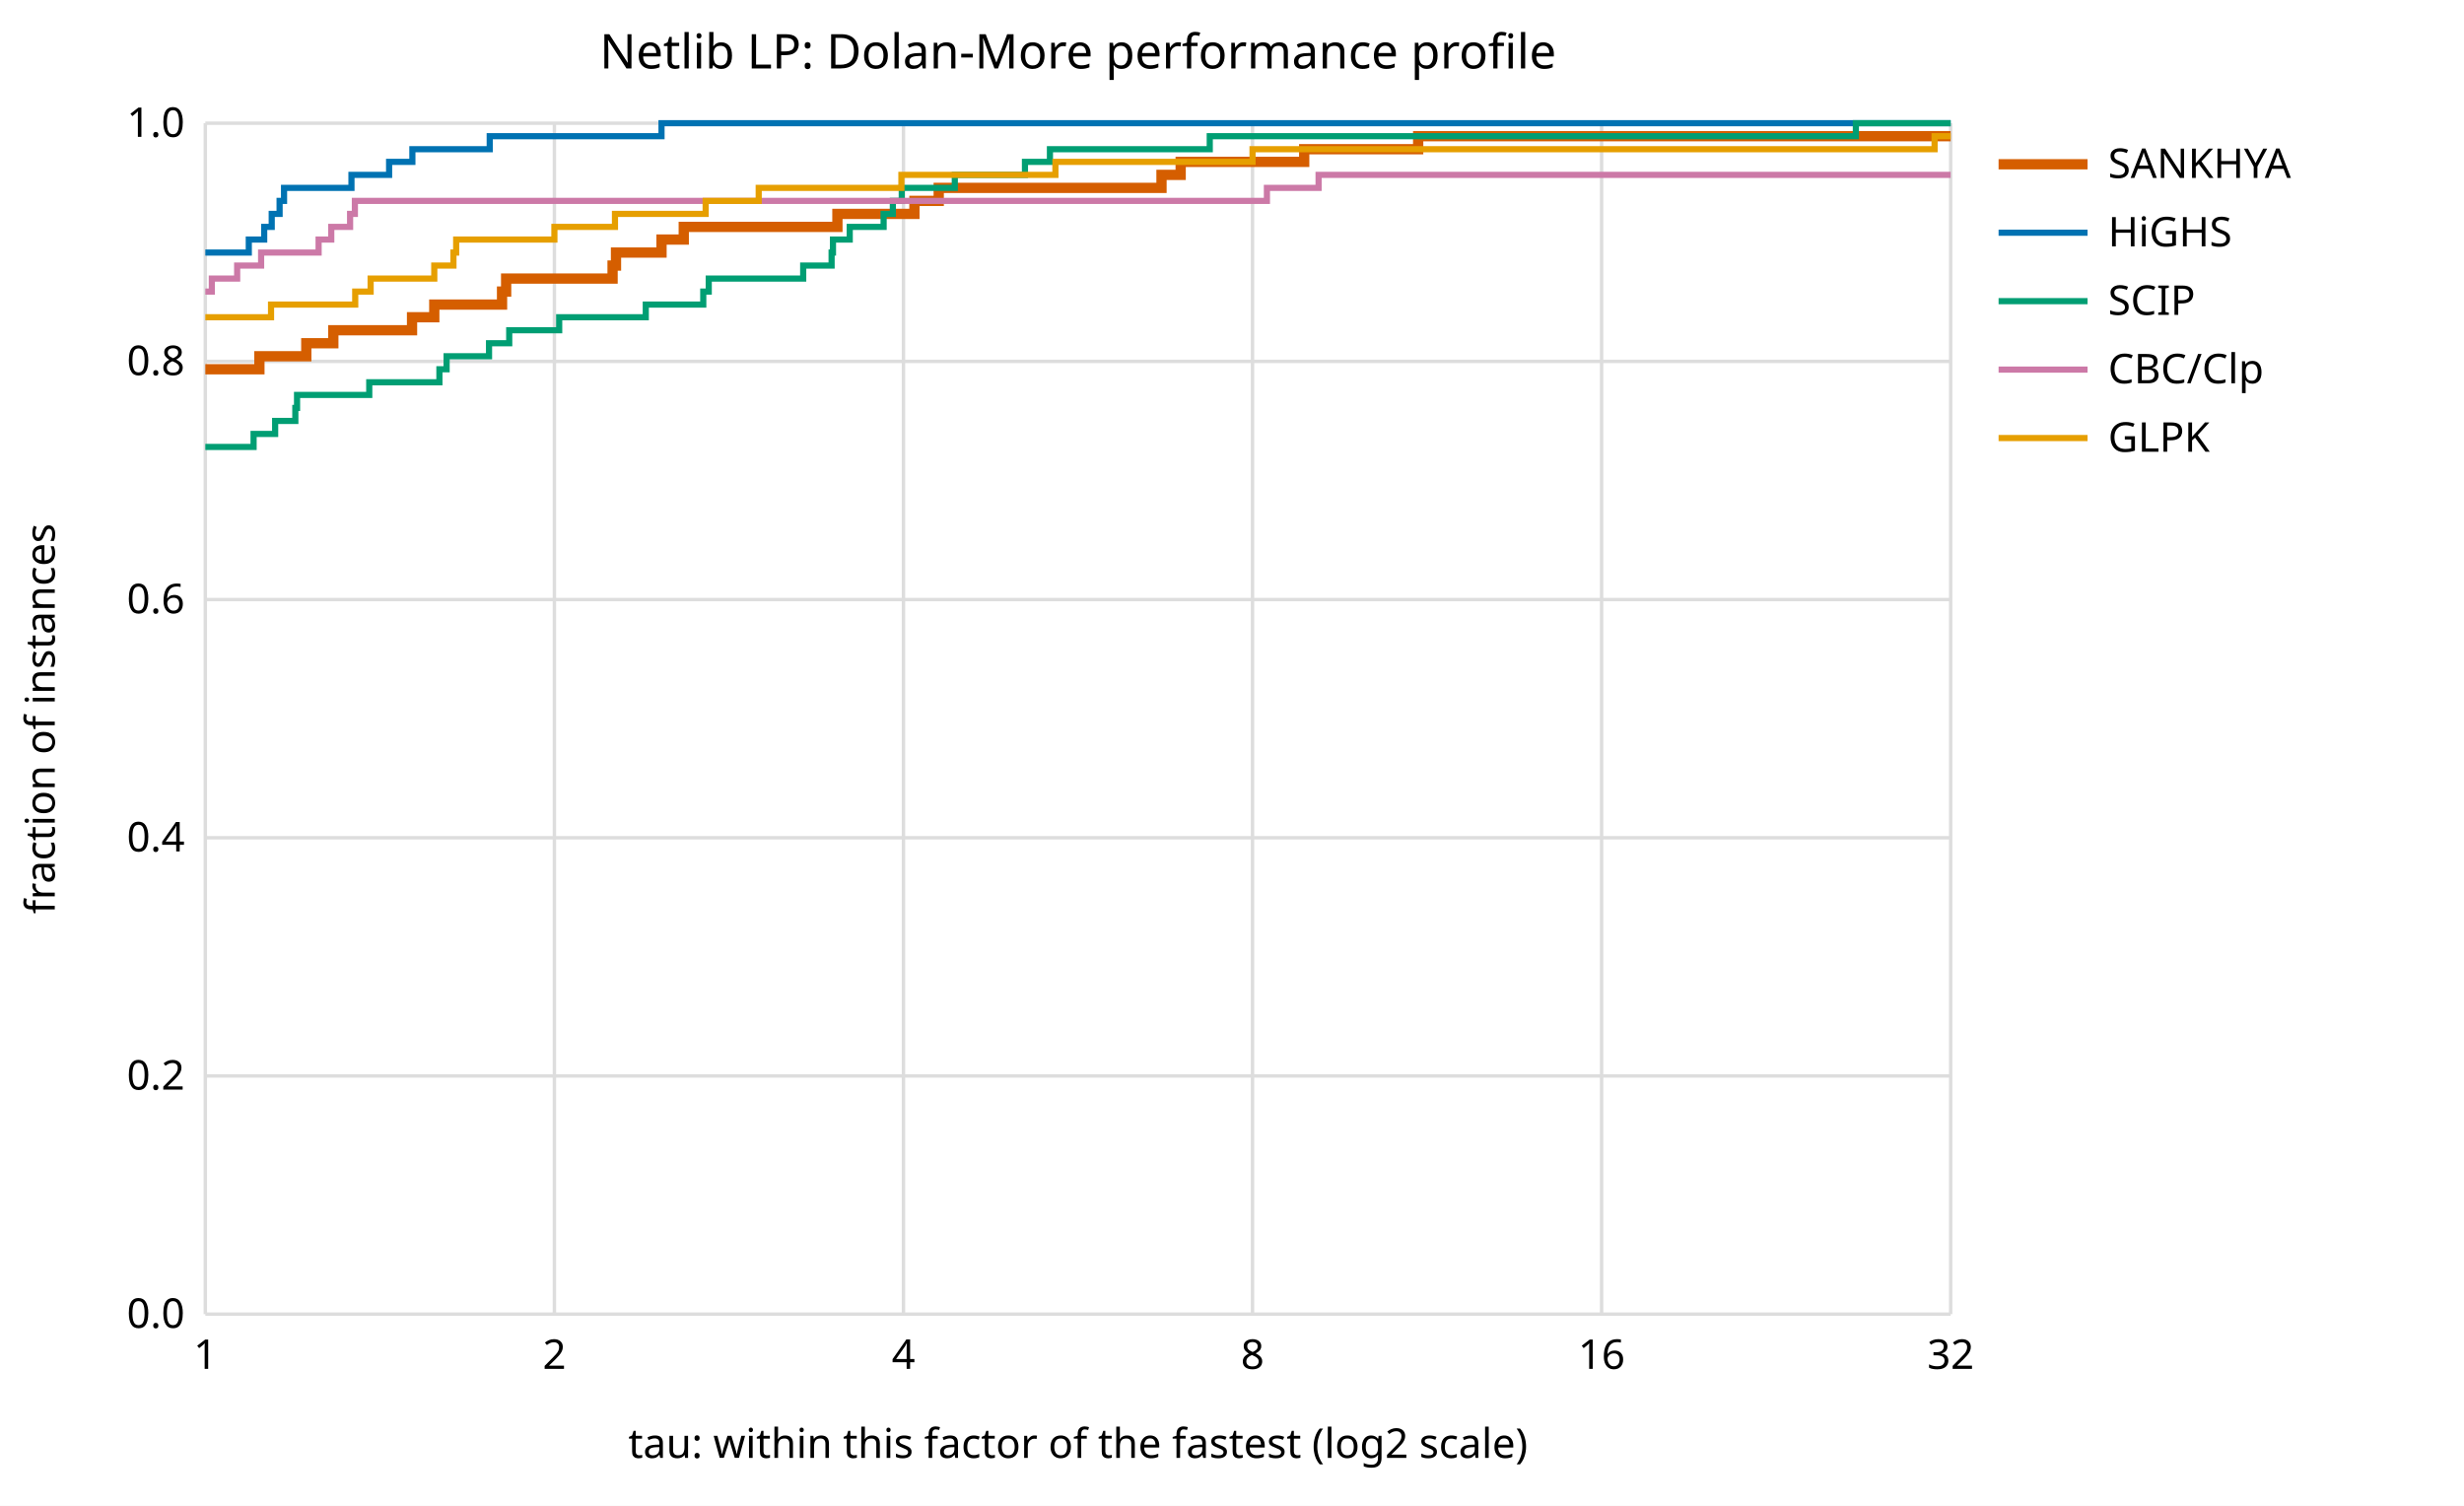
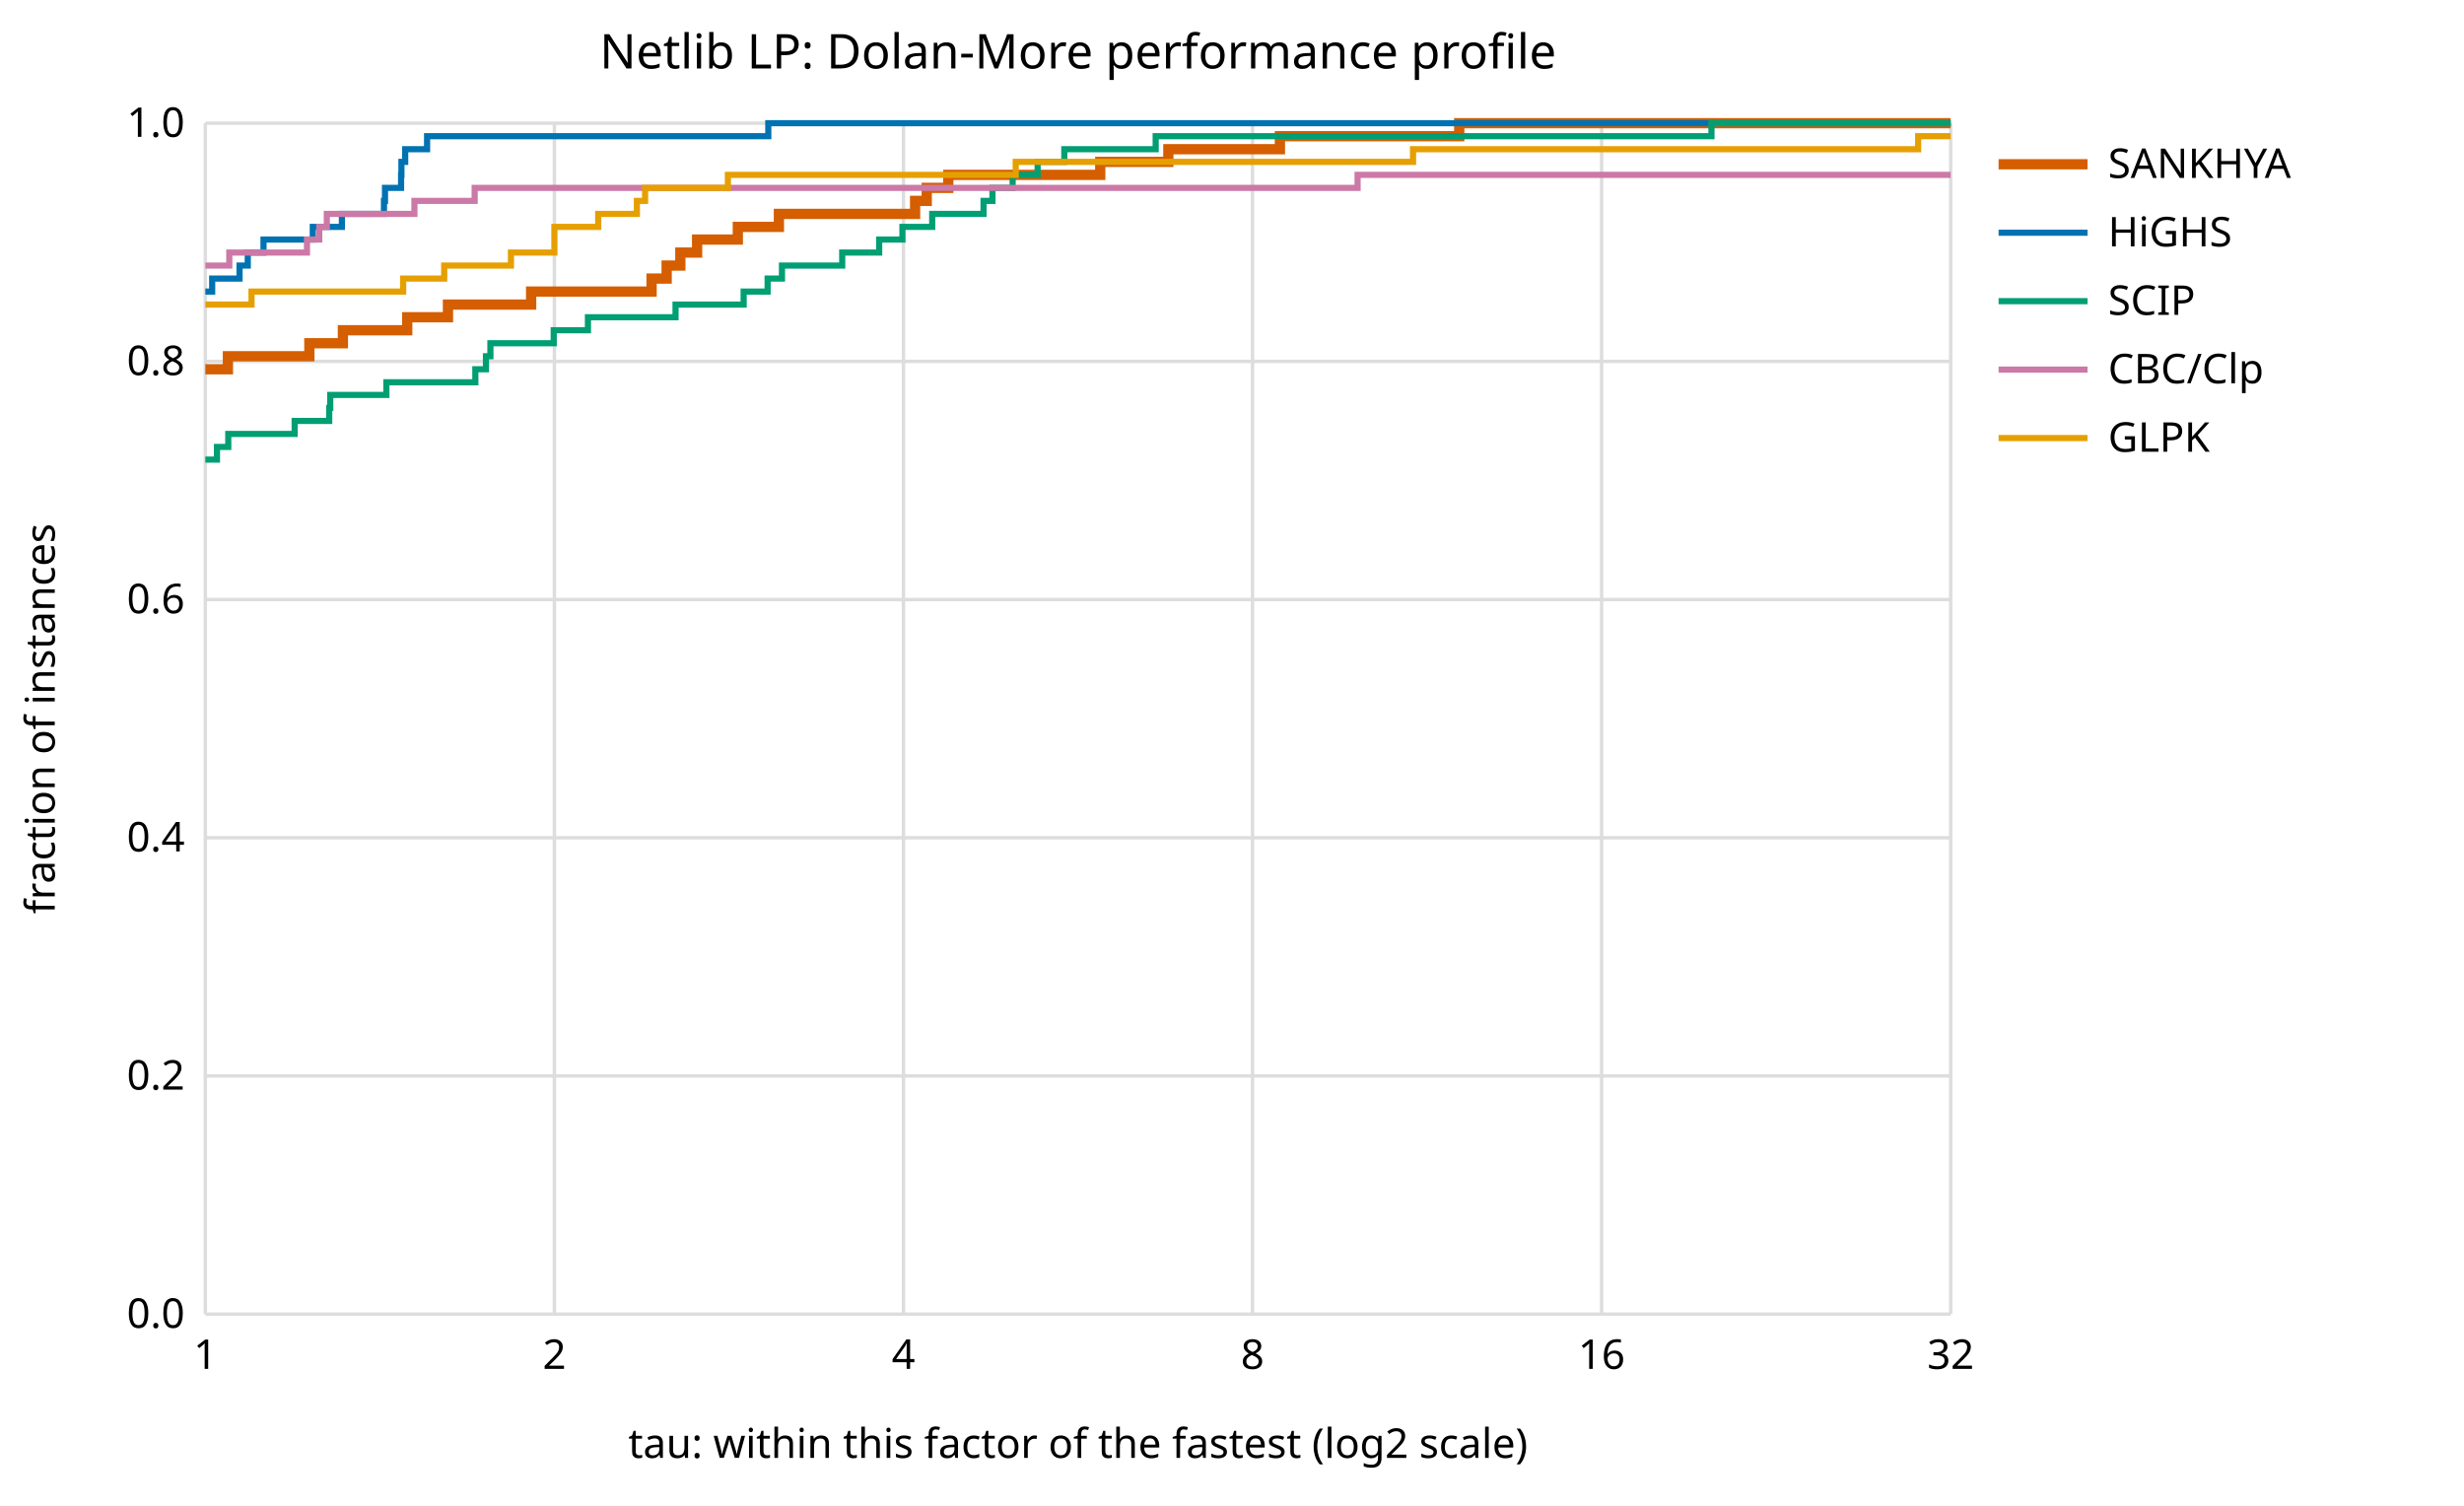
<svg xmlns="http://www.w3.org/2000/svg" width="720" height="440" viewBox="0 0 720 440" font-family="sans-serif" font-size="12">
  <rect width="720" height="440" fill="white" />
  <text x="315" y="20" text-anchor="middle" font-size="14">Netlib LP: Dolan-More performance profile</text>
  <line x1="60.0" y1="36" x2="60.0" y2="384" stroke="#ddd" />
  <text x="60.0" y="400" text-anchor="middle">1</text>
  <line x1="162.0" y1="36" x2="162.0" y2="384" stroke="#ddd" />
  <text x="162.0" y="400" text-anchor="middle">2</text>
  <line x1="264.0" y1="36" x2="264.0" y2="384" stroke="#ddd" />
  <text x="264.0" y="400" text-anchor="middle">4</text>
  <line x1="366.0" y1="36" x2="366.0" y2="384" stroke="#ddd" />
  <text x="366.0" y="400" text-anchor="middle">8</text>
  <line x1="468.0" y1="36" x2="468.0" y2="384" stroke="#ddd" />
  <text x="468.0" y="400" text-anchor="middle">16</text>
  <line x1="570.0" y1="36" x2="570.0" y2="384" stroke="#ddd" />
  <text x="570.0" y="400" text-anchor="middle">32</text>
  <line x1="60" y1="384.0" x2="570" y2="384.0" stroke="#ddd" />
  <text x="54" y="388.0" text-anchor="end">0.0</text>
  <line x1="60" y1="314.4" x2="570" y2="314.4" stroke="#ddd" />
  <text x="54" y="318.4" text-anchor="end">0.2</text>
  <line x1="60" y1="244.8" x2="570" y2="244.8" stroke="#ddd" />
  <text x="54" y="248.8" text-anchor="end">0.4</text>
  <line x1="60" y1="175.2" x2="570" y2="175.2" stroke="#ddd" />
  <text x="54" y="179.2" text-anchor="end">0.6</text>
  <line x1="60" y1="105.6" x2="570" y2="105.6" stroke="#ddd" />
  <text x="54" y="109.6" text-anchor="end">0.8</text>
  <line x1="60" y1="36.0" x2="570" y2="36.0" stroke="#ddd" />
  <text x="54" y="40.0" text-anchor="end">1.0</text>
  <text x="315" y="426" text-anchor="middle">tau: within this factor of the fastest (log2 scale)</text>
  <text x="16" y="210" text-anchor="middle" transform="rotate(-90 16 210)">fraction of instances</text>
-   <polyline points="60.0,107.9 60.0,107.9 60.0,107.9 60.0,107.9 60.0,107.9 60.0,107.9 60.0,107.9 60.0,107.9 60.0,107.9 60.0,107.9 60.0,107.9 60.0,107.9 60.0,107.9 60.0,107.9 60.0,107.9 60.0,107.9 60.0,107.9 60.0,107.9 60.0,107.9 60.0,107.9 60.0,107.9 60.0,107.9 60.0,107.9 60.0,107.9 60.0,107.9 60.0,107.9 60.0,107.9 60.0,107.9 60.0,107.9 60.0,107.9 60.0,107.9 60.0,107.9 60.0,107.9 60.0,107.9 60.0,107.9 60.0,107.9 60.0,107.9 60.0,107.9 60.0,107.9 60.0,107.9 60.0,107.9 60.0,107.9 60.0,107.9 60.0,107.9 60.0,107.9 60.0,107.9 60.0,107.9 60.0,107.9 60.0,107.9 60.0,107.9 60.0,107.9 60.0,107.9 60.0,107.9 60.0,107.9 60.0,107.9 60.0,107.9 60.0,107.9 60.0,107.9 60.0,107.9 60.0,107.9 60.0,107.9 60.0,107.9 60.0,107.9 60.0,107.9 60.0,107.9 60.0,107.9 60.0,107.9 60.0,107.9 60.0,107.9 60.0,107.9 60.0,107.9 60.0,107.9 60.0,107.9 60.0,107.9 60.0,107.9 60.0,107.9 60.0,107.9 60.0,107.9 60.0,107.9 60.0,107.9 60.0,107.9 60.0,107.9 60.0,107.9 60.0,107.9 60.0,107.9 60.0,107.9 60.0,107.9 60.0,107.9 60.0,107.9 60.0,107.9 60.0,107.9 60.0,107.9 60.0,107.9 60.0,107.9 60.0,107.9 60.0,107.9 60.0,107.9 60.0,107.9 60.0,107.9 60.0,107.9 60.0,107.9 60.0,107.9 60.0,107.9 60.0,107.9 60.0,107.9 60.0,107.9 60.0,107.9 60.0,107.9 60.0,107.9 60.0,107.9 60.0,107.9 60.0,107.9 60.0,107.9 60.0,107.9 60.0,107.9 60.0,107.9 60.0,107.9 60.0,107.9 60.0,107.9 60.0,107.9 60.0,107.9 60.0,107.9 60.0,107.9 60.0,107.9 60.0,107.9 60.0,107.9 60.0,107.9 60.0,107.9 60.0,107.9 60.0,107.9 60.0,107.9 60.0,107.9 60.0,107.9 60.0,107.9 60.0,107.9 60.0,107.9 60.0,107.9 60.0,107.9 60.0,107.9 60.0,107.9 60.0,107.9 60.0,107.9 60.0,107.9 60.0,107.9 60.0,107.9 60.0,107.9 60.0,107.9 75.8,107.9 75.8,104.1 89.5,104.1 89.5,100.3 97.4,100.3 97.4,96.5 120.4,96.5 120.4,92.7 126.9,92.7 126.9,89.0 146.7,89.0 146.7,85.2 147.9,85.2 147.9,81.4 179.0,81.4 179.0,77.6 180.0,77.6 180.0,73.8 193.3,73.8 193.3,70.0 199.8,70.0 199.8,66.3 244.7,66.3 244.7,62.5 267.2,62.5 267.2,58.7 274.3,58.7 274.3,54.9 339.4,54.9 339.4,51.1 345.0,51.1 345.0,47.3 381.1,47.3 381.1,43.6 414.4,43.6 414.4,39.8 570.0,39.8" fill="none" stroke="#D55E00" stroke-width="3" />
+   <polyline points="60.0,107.9 60.0,107.9 60.0,107.9 60.0,107.9 60.0,107.9 60.0,107.9 60.0,107.9 60.0,107.9 60.0,107.9 60.0,107.9 60.0,107.9 60.0,107.9 60.0,107.9 60.0,107.9 60.0,107.9 60.0,107.9 60.0,107.9 60.0,107.9 60.0,107.9 60.0,107.9 60.0,107.9 60.0,107.9 60.0,107.9 60.0,107.9 60.0,107.9 60.0,107.9 60.0,107.9 60.0,107.9 60.0,107.9 60.0,107.9 60.0,107.9 60.0,107.9 60.0,107.9 60.0,107.9 60.0,107.9 60.0,107.9 60.0,107.9 60.0,107.9 60.0,107.9 60.0,107.9 60.0,107.9 60.0,107.9 60.0,107.9 60.0,107.9 60.0,107.9 60.0,107.9 60.0,107.9 60.0,107.9 60.0,107.9 60.0,107.9 60.0,107.9 60.0,107.9 60.0,107.9 60.0,107.9 60.0,107.9 60.0,107.9 60.0,107.9 60.0,107.9 60.0,107.9 60.0,107.9 60.0,107.9 60.0,107.9 60.0,107.9 60.0,107.9 60.0,107.9 60.0,107.9 60.0,107.9 60.0,107.9 60.0,107.9 60.0,107.9 60.0,107.9 60.0,107.9 60.0,107.9 60.0,107.9 60.0,107.9 60.0,107.9 60.0,107.9 60.0,107.9 60.0,107.9 60.0,107.9 60.0,107.9 60.0,107.9 60.0,107.9 60.0,107.9 60.0,107.9 60.0,107.9 60.0,107.9 60.0,107.9 60.0,107.9 60.0,107.9 60.0,107.9 60.0,107.9 60.0,107.9 60.0,107.9 60.0,107.9 60.0,107.9 60.0,107.9 60.0,107.9 60.0,107.9 60.0,107.9 60.0,107.9 60.0,107.9 60.0,107.9 60.0,107.9 60.0,107.9 60.0,107.9 60.0,107.9 60.0,107.9 60.0,107.9 60.0,107.9 60.0,107.9 60.0,107.9 60.0,107.9 60.0,107.9 60.0,107.9 60.0,107.9 60.0,107.9 60.0,107.9 60.0,107.9 60.0,107.9 60.0,107.9 60.0,107.9 60.0,107.9 60.0,107.9 60.0,107.9 60.0,107.9 60.0,107.9 60.0,107.9 60.0,107.9 60.0,107.9 60.0,107.9 60.0,107.9 60.0,107.9 60.0,107.9 60.0,107.9 60.0,107.9 60.0,107.9 60.0,107.9 60.0,107.9 60.0,107.9 60.0,107.9 60.0,107.9 60.0,107.9 60.0,107.9 60.0,107.9 60.0,107.9 60.0,107.9 66.6,107.9 66.6,104.1 90.4,104.1 90.4,100.3 100.2,100.3 100.2,96.5 119.0,96.5 119.0,92.7 130.9,92.7 130.9,89.0 155.2,89.0 155.2,85.2 190.4,85.2 190.4,81.4 194.8,81.4 194.8,77.6 198.8,77.6 198.8,73.8 203.7,73.8 203.7,70.0 215.6,70.0 215.6,66.3 227.6,66.3 227.6,62.5 267.4,62.5 267.4,58.7 270.8,58.7 270.8,54.9 277.1,54.9 277.1,51.1 321.5,51.1 321.5,47.3 341.4,47.3 341.4,43.6 374.0,43.6 374.0,39.8 426.4,39.8 426.4,36.0 570.0,36.0" fill="none" stroke="#D55E00" stroke-width="3" />
  <line x1="584" y1="48" x2="610" y2="48" stroke="#D55E00" stroke-width="3" />
  <text x="616" y="52">SANKHYA</text>
-   <polyline points="60.0,73.8 60.0,73.8 60.0,73.8 60.0,73.8 60.0,73.8 60.0,73.8 60.0,73.8 60.0,73.8 60.0,73.8 60.0,73.8 60.0,73.8 60.0,73.8 60.0,73.8 60.0,73.8 60.0,73.8 60.0,73.8 60.0,73.8 60.0,73.8 60.0,73.8 60.0,73.8 60.0,73.8 60.0,73.8 60.0,73.8 60.0,73.8 60.0,73.8 60.0,73.8 60.0,73.8 60.0,73.8 60.0,73.8 60.0,73.8 60.0,73.8 60.0,73.8 60.0,73.8 60.0,73.8 60.0,73.8 60.0,73.8 60.0,73.8 60.0,73.8 60.0,73.8 60.0,73.8 60.0,73.8 60.0,73.8 60.0,73.8 60.0,73.8 60.0,73.8 60.0,73.8 60.0,73.8 60.0,73.8 60.0,73.8 60.0,73.8 60.0,73.8 60.0,73.8 60.0,73.8 60.0,73.8 60.0,73.8 60.0,73.8 60.0,73.8 60.0,73.8 60.0,73.8 60.0,73.8 60.0,73.8 60.0,73.8 60.0,73.8 60.0,73.8 60.0,73.8 60.0,73.8 60.0,73.8 60.0,73.8 60.0,73.8 60.0,73.8 60.0,73.8 60.0,73.8 60.0,73.8 60.0,73.8 60.0,73.8 60.0,73.8 60.0,73.8 60.0,73.8 60.0,73.8 60.0,73.8 60.0,73.8 60.0,73.8 60.0,73.8 60.0,73.8 60.0,73.8 60.0,73.8 60.0,73.8 60.0,73.8 60.0,73.8 60.0,73.8 60.0,73.8 60.0,73.8 60.0,73.8 60.0,73.8 60.0,73.8 60.0,73.8 60.0,73.8 60.0,73.8 60.0,73.8 60.0,73.8 60.0,73.8 60.0,73.8 60.0,73.8 60.0,73.8 60.0,73.8 60.0,73.8 60.0,73.8 60.0,73.8 60.0,73.8 60.0,73.8 60.0,73.8 60.0,73.8 60.0,73.8 60.0,73.8 60.0,73.8 60.0,73.8 60.0,73.8 60.0,73.8 60.0,73.8 60.0,73.8 60.0,73.8 60.0,73.8 60.0,73.8 60.0,73.8 60.0,73.8 60.0,73.8 60.0,73.8 60.0,73.8 60.0,73.8 60.0,73.8 60.0,73.8 60.0,73.8 60.0,73.8 60.0,73.8 60.0,73.8 60.0,73.8 60.0,73.8 60.0,73.8 60.0,73.8 60.0,73.8 60.0,73.8 60.0,73.8 60.0,73.8 60.0,73.8 60.0,73.8 60.0,73.8 60.0,73.8 60.0,73.8 60.0,73.8 60.0,73.8 60.0,73.8 60.0,73.8 60.0,73.8 60.0,73.8 60.0,73.8 60.0,73.8 60.0,73.8 60.0,73.8 60.0,73.8 60.0,73.8 60.0,73.8 60.0,73.8 60.0,73.8 60.0,73.8 60.0,73.8 72.7,73.8 72.7,70.0 77.2,70.0 77.2,66.3 79.4,66.3 79.4,62.5 81.7,62.5 81.7,58.7 83.0,58.7 83.0,54.9 102.7,54.9 102.7,51.1 113.7,51.1 113.7,47.3 120.5,47.3 120.5,43.6 143.1,43.6 143.1,39.8 193.3,39.8 193.3,36.0 570.0,36.0" fill="none" stroke="#0072B2" stroke-width="1.8" />
+   <polyline points="60.0,85.2 60.0,85.2 60.0,85.2 60.0,85.2 60.0,85.2 60.0,85.2 60.0,85.2 60.0,85.2 60.0,85.2 60.0,85.2 60.0,85.2 60.0,85.2 60.0,85.2 60.0,85.2 60.0,85.2 60.0,85.2 60.0,85.2 60.0,85.2 60.0,85.2 60.0,85.2 60.0,85.2 60.0,85.2 60.0,85.2 60.0,85.2 60.0,85.2 60.0,85.2 60.0,85.2 60.0,85.2 60.0,85.2 60.0,85.2 60.0,85.2 60.0,85.2 60.0,85.2 60.0,85.2 60.0,85.2 60.0,85.2 60.0,85.2 60.0,85.2 60.0,85.2 60.0,85.2 60.0,85.2 60.0,85.2 60.0,85.2 60.0,85.2 60.0,85.2 60.0,85.2 60.0,85.2 60.0,85.2 60.0,85.2 60.0,85.2 60.0,85.2 60.0,85.2 60.0,85.2 60.0,85.2 60.0,85.2 60.0,85.2 60.0,85.2 60.0,85.2 60.0,85.2 60.0,85.2 60.0,85.2 60.0,85.2 60.0,85.2 60.0,85.2 60.0,85.2 60.0,85.2 60.0,85.2 60.0,85.2 60.0,85.2 60.0,85.2 60.0,85.2 60.0,85.2 60.0,85.2 60.0,85.2 60.0,85.2 60.0,85.2 60.0,85.2 60.0,85.2 60.0,85.2 60.0,85.2 60.0,85.2 60.0,85.2 60.0,85.2 60.0,85.2 60.0,85.2 60.0,85.2 60.0,85.2 60.0,85.2 60.0,85.2 60.0,85.2 60.0,85.2 60.0,85.2 60.0,85.2 60.0,85.2 60.0,85.2 60.0,85.2 60.0,85.2 60.0,85.2 60.0,85.2 60.0,85.2 60.0,85.2 60.0,85.2 60.0,85.2 60.0,85.2 60.0,85.2 60.0,85.2 60.0,85.2 60.0,85.2 60.0,85.2 60.0,85.2 60.0,85.2 60.0,85.2 60.0,85.2 60.0,85.2 60.0,85.2 60.0,85.2 60.0,85.2 60.0,85.2 60.0,85.2 60.0,85.2 60.0,85.2 60.0,85.2 60.0,85.2 60.0,85.2 60.0,85.2 60.0,85.2 60.0,85.2 60.0,85.2 60.0,85.2 60.0,85.2 60.0,85.2 60.0,85.2 60.0,85.2 60.0,85.2 60.0,85.2 60.0,85.2 60.0,85.2 60.0,85.2 60.0,85.2 60.0,85.2 60.0,85.2 60.0,85.2 60.0,85.2 60.0,85.2 60.0,85.2 60.0,85.2 60.0,85.2 60.0,85.2 60.0,85.2 60.0,85.2 60.0,85.2 60.0,85.2 60.0,85.2 60.0,85.2 60.0,85.2 60.0,85.2 60.0,85.2 60.0,85.2 60.0,85.2 62.0,85.2 62.0,81.4 70.0,81.4 70.0,77.6 72.4,77.6 72.4,73.8 77.0,73.8 77.0,70.0 91.4,70.0 91.4,66.3 99.9,66.3 99.9,62.5 112.2,62.5 112.2,58.7 112.5,58.7 112.5,54.9 117.2,54.9 117.2,51.1 117.3,51.1 117.3,47.3 118.4,47.3 118.4,43.6 124.8,43.6 124.8,39.8 224.5,39.8 224.5,36.0 570.0,36.0" fill="none" stroke="#0072B2" stroke-width="1.8" />
  <line x1="584" y1="68" x2="610" y2="68" stroke="#0072B2" stroke-width="1.8" />
  <text x="616" y="72">HiGHS</text>
-   <polyline points="60.0,130.6 60.0,130.6 60.0,130.6 60.0,130.6 60.0,130.6 60.0,130.6 60.0,130.6 60.0,130.6 60.0,130.6 60.0,130.6 60.0,130.6 60.0,130.6 60.0,130.6 60.0,130.6 60.0,130.6 60.0,130.6 60.0,130.6 60.0,130.6 60.0,130.6 60.0,130.6 60.0,130.6 60.0,130.6 60.0,130.6 60.0,130.6 60.0,130.6 60.0,130.6 60.0,130.6 60.0,130.6 60.0,130.6 60.0,130.6 60.0,130.6 60.0,130.6 60.0,130.6 60.0,130.6 60.0,130.6 60.0,130.6 60.0,130.6 60.0,130.6 60.0,130.6 60.0,130.6 60.0,130.6 60.0,130.6 60.0,130.6 60.0,130.6 60.0,130.6 60.0,130.6 60.0,130.6 60.0,130.6 60.0,130.6 60.0,130.6 60.0,130.6 60.0,130.6 60.0,130.6 60.0,130.6 60.0,130.6 60.0,130.6 60.0,130.6 60.0,130.6 60.0,130.6 60.0,130.6 60.0,130.6 60.0,130.6 60.0,130.6 60.0,130.6 60.0,130.6 60.0,130.6 60.0,130.6 60.0,130.6 60.0,130.6 60.0,130.6 60.0,130.6 60.0,130.6 60.0,130.6 60.0,130.6 60.0,130.6 60.0,130.6 60.0,130.6 60.0,130.6 60.0,130.6 60.0,130.6 60.0,130.6 60.0,130.6 60.0,130.6 60.0,130.6 60.0,130.6 60.0,130.6 60.0,130.6 60.0,130.6 60.0,130.6 60.0,130.6 60.0,130.6 60.0,130.6 60.0,130.6 60.0,130.6 60.0,130.6 60.0,130.6 60.0,130.6 60.0,130.6 60.0,130.6 60.0,130.6 60.0,130.6 60.0,130.6 60.0,130.6 60.0,130.6 60.0,130.6 60.0,130.6 60.0,130.6 60.0,130.6 60.0,130.6 60.0,130.6 60.0,130.6 60.0,130.6 60.0,130.6 60.0,130.6 60.0,130.6 60.0,130.6 60.0,130.6 60.0,130.6 60.0,130.6 60.0,130.6 60.0,130.6 60.0,130.6 60.0,130.6 60.0,130.6 60.0,130.6 60.0,130.6 60.0,130.6 60.0,130.6 60.0,130.6 60.0,130.6 60.0,130.6 60.0,130.6 60.0,130.6 60.0,130.6 60.0,130.6 74.1,130.6 74.1,126.8 80.4,126.8 80.4,123.0 86.3,123.0 86.3,119.2 86.8,119.2 86.8,115.4 107.9,115.4 107.9,111.7 128.4,111.7 128.4,107.9 130.5,107.9 130.5,104.1 142.9,104.1 142.9,100.3 148.8,100.3 148.8,96.5 163.4,96.5 163.4,92.7 188.7,92.7 188.7,89.0 205.5,89.0 205.5,85.2 207.1,85.2 207.1,81.4 234.7,81.4 234.7,77.6 243.0,77.6 243.0,73.8 243.4,73.8 243.4,70.0 248.3,70.0 248.3,66.3 258.2,66.3 258.2,62.5 260.9,62.5 260.9,58.7 263.5,58.7 263.5,54.9 279.0,54.9 279.0,51.1 299.5,51.1 299.5,47.3 306.8,47.3 306.8,43.6 353.5,43.6 353.5,39.8 542.3,39.8 542.3,36.0 570.0,36.0" fill="none" stroke="#009E73" stroke-width="1.8" />
+   <polyline points="60.0,134.3 60.0,134.3 60.0,134.3 60.0,134.3 60.0,134.3 60.0,134.3 60.0,134.3 60.0,134.3 60.0,134.3 60.0,134.3 60.0,134.3 60.0,134.3 60.0,134.3 60.0,134.3 60.0,134.3 60.0,134.3 60.0,134.3 60.0,134.3 60.0,134.3 60.0,134.3 60.0,134.3 60.0,134.3 60.0,134.3 60.0,134.3 60.0,134.3 60.0,134.3 60.0,134.3 60.0,134.3 60.0,134.3 60.0,134.3 60.0,134.3 60.0,134.3 60.0,134.3 60.0,134.3 60.0,134.3 60.0,134.3 60.0,134.3 60.0,134.3 60.0,134.3 60.0,134.3 60.0,134.3 60.0,134.3 60.0,134.3 60.0,134.3 60.0,134.3 60.0,134.3 60.0,134.3 60.0,134.3 60.0,134.3 60.0,134.3 60.0,134.3 60.0,134.3 60.0,134.3 60.0,134.3 60.0,134.3 60.0,134.3 60.0,134.3 60.0,134.3 60.0,134.3 60.0,134.3 60.0,134.3 60.0,134.3 60.0,134.3 60.0,134.3 60.0,134.3 60.0,134.3 60.0,134.3 60.0,134.3 60.0,134.3 60.0,134.3 60.0,134.3 60.0,134.3 60.0,134.3 60.0,134.3 60.0,134.3 60.0,134.3 60.0,134.3 60.0,134.3 60.0,134.3 60.0,134.3 60.0,134.3 60.0,134.3 60.0,134.3 60.0,134.3 60.0,134.3 60.0,134.3 60.0,134.3 60.0,134.3 60.0,134.3 60.0,134.3 60.0,134.3 60.0,134.3 60.0,134.3 60.0,134.3 60.0,134.3 60.0,134.3 60.0,134.3 60.0,134.3 60.0,134.3 60.0,134.3 60.0,134.3 60.0,134.3 60.0,134.3 60.0,134.3 60.0,134.3 60.0,134.3 60.0,134.3 60.0,134.3 60.0,134.3 60.0,134.3 60.0,134.3 60.0,134.3 60.0,134.3 60.0,134.3 60.0,134.3 60.0,134.3 60.0,134.3 60.0,134.3 60.0,134.3 60.0,134.3 60.0,134.3 60.0,134.3 60.0,134.3 60.0,134.3 60.0,134.3 60.0,134.3 60.0,134.3 60.0,134.3 60.0,134.3 60.0,134.3 60.0,134.3 60.0,134.3 60.0,134.3 63.4,134.3 63.4,130.6 66.7,130.6 66.7,126.8 86.1,126.8 86.1,123.0 96.2,123.0 96.2,119.2 96.5,119.2 96.5,115.4 112.9,115.4 112.9,111.7 138.9,111.7 138.9,107.9 142.0,107.9 142.0,104.1 143.3,104.1 143.3,100.3 161.8,100.3 161.8,96.5 171.8,96.5 171.8,92.7 197.4,92.7 197.4,89.0 217.3,89.0 217.3,85.2 224.3,85.2 224.3,81.4 228.5,81.4 228.5,77.6 246.1,77.6 246.1,73.8 256.9,73.8 256.9,70.0 263.7,70.0 263.7,66.3 272.4,66.3 272.4,62.5 287.4,62.5 287.4,58.7 290.0,58.7 290.0,54.9 295.9,54.9 295.9,51.1 303.2,51.1 303.2,47.3 311.0,47.3 311.0,43.6 337.7,43.6 337.7,39.8 500.1,39.8 500.1,36.0 570.0,36.0" fill="none" stroke="#009E73" stroke-width="1.8" />
  <line x1="584" y1="88" x2="610" y2="88" stroke="#009E73" stroke-width="1.8" />
  <text x="616" y="92">SCIP</text>
-   <polyline points="60.0,85.2 60.0,85.2 60.0,85.2 60.0,85.2 60.0,85.2 60.0,85.2 60.0,85.2 60.0,85.2 60.0,85.2 60.0,85.2 60.0,85.2 60.0,85.2 60.0,85.2 60.0,85.2 60.0,85.2 60.0,85.2 60.0,85.2 60.0,85.2 60.0,85.2 60.0,85.2 60.0,85.2 60.0,85.2 60.0,85.2 60.0,85.2 60.0,85.2 60.0,85.2 60.0,85.2 60.0,85.2 60.0,85.2 60.0,85.2 60.0,85.2 60.0,85.2 60.0,85.2 60.0,85.2 60.0,85.2 60.0,85.2 60.0,85.2 60.0,85.2 60.0,85.2 60.0,85.2 60.0,85.2 60.0,85.2 60.0,85.2 60.0,85.2 60.0,85.2 60.0,85.2 60.0,85.2 60.0,85.2 60.0,85.2 60.0,85.2 60.0,85.2 60.0,85.2 60.0,85.2 60.0,85.2 60.0,85.2 60.0,85.2 60.0,85.2 60.0,85.2 60.0,85.2 60.0,85.2 60.0,85.2 60.0,85.2 60.0,85.2 60.0,85.2 60.0,85.2 60.0,85.2 60.0,85.2 60.0,85.2 60.0,85.2 60.0,85.2 60.0,85.2 60.0,85.2 60.0,85.2 60.0,85.2 60.0,85.2 60.0,85.2 60.0,85.2 60.0,85.2 60.0,85.2 60.0,85.2 60.0,85.2 60.0,85.2 60.0,85.2 60.0,85.2 60.0,85.2 60.0,85.2 60.0,85.2 60.0,85.2 60.0,85.2 60.0,85.2 60.0,85.2 60.0,85.2 60.0,85.2 60.0,85.2 60.0,85.2 60.0,85.2 60.0,85.2 60.0,85.2 60.0,85.2 60.0,85.2 60.0,85.2 60.0,85.2 60.0,85.2 60.0,85.2 60.0,85.2 60.0,85.2 60.0,85.2 60.0,85.2 60.0,85.2 60.0,85.2 60.0,85.2 60.0,85.2 60.0,85.2 60.0,85.2 60.0,85.2 60.0,85.2 60.0,85.2 60.0,85.2 60.0,85.2 60.0,85.2 60.0,85.2 60.0,85.2 60.0,85.2 60.0,85.2 60.0,85.2 60.0,85.2 60.0,85.2 60.0,85.2 60.0,85.2 60.0,85.2 60.0,85.2 60.0,85.2 60.0,85.2 60.0,85.2 60.0,85.2 60.0,85.2 60.0,85.2 60.0,85.2 60.0,85.2 60.0,85.2 60.0,85.2 60.0,85.2 60.0,85.2 60.0,85.2 60.0,85.2 60.0,85.2 60.0,85.2 60.0,85.2 60.0,85.2 60.0,85.2 60.0,85.2 60.0,85.2 60.0,85.2 60.0,85.2 60.0,85.2 60.0,85.2 60.0,85.2 60.0,85.2 60.0,85.2 61.9,85.2 61.9,81.4 69.3,81.4 69.3,77.6 76.3,77.6 76.3,73.8 93.1,73.8 93.1,70.0 96.8,70.0 96.8,66.3 102.3,66.3 102.3,62.5 103.7,62.5 103.7,58.7 370.2,58.7 370.2,54.9 385.3,54.9 385.3,51.1 570.0,51.1" fill="none" stroke="#CC79A7" stroke-width="1.8" />
+   <polyline points="60.0,77.6 60.0,77.6 60.0,77.6 60.0,77.6 60.0,77.6 60.0,77.6 60.0,77.6 60.0,77.6 60.0,77.6 60.0,77.6 60.0,77.6 60.0,77.6 60.0,77.6 60.0,77.6 60.0,77.6 60.0,77.6 60.0,77.6 60.0,77.6 60.0,77.6 60.0,77.6 60.0,77.6 60.0,77.6 60.0,77.6 60.0,77.6 60.0,77.6 60.0,77.6 60.0,77.6 60.0,77.6 60.0,77.6 60.0,77.6 60.0,77.6 60.0,77.6 60.0,77.6 60.0,77.6 60.0,77.6 60.0,77.6 60.0,77.6 60.0,77.6 60.0,77.6 60.0,77.6 60.0,77.6 60.0,77.6 60.0,77.6 60.0,77.6 60.0,77.6 60.0,77.6 60.0,77.6 60.0,77.6 60.0,77.6 60.0,77.6 60.0,77.6 60.0,77.6 60.0,77.6 60.0,77.6 60.0,77.6 60.0,77.6 60.0,77.6 60.0,77.6 60.0,77.6 60.0,77.6 60.0,77.6 60.0,77.6 60.0,77.6 60.0,77.6 60.0,77.6 60.0,77.6 60.0,77.6 60.0,77.6 60.0,77.6 60.0,77.6 60.0,77.6 60.0,77.6 60.0,77.6 60.0,77.6 60.0,77.6 60.0,77.6 60.0,77.6 60.0,77.6 60.0,77.6 60.0,77.6 60.0,77.6 60.0,77.6 60.0,77.6 60.0,77.6 60.0,77.6 60.0,77.6 60.0,77.6 60.0,77.6 60.0,77.6 60.0,77.6 60.0,77.6 60.0,77.6 60.0,77.6 60.0,77.6 60.0,77.6 60.0,77.6 60.0,77.6 60.0,77.6 60.0,77.6 60.0,77.6 60.0,77.6 60.0,77.6 60.0,77.6 60.0,77.6 60.0,77.6 60.0,77.6 60.0,77.6 60.0,77.6 60.0,77.6 60.0,77.6 60.0,77.6 60.0,77.6 60.0,77.6 60.0,77.6 60.0,77.6 60.0,77.6 60.0,77.6 60.0,77.6 60.0,77.6 60.0,77.6 60.0,77.6 60.0,77.6 60.0,77.6 60.0,77.6 60.0,77.6 60.0,77.6 60.0,77.6 60.0,77.6 60.0,77.6 60.0,77.6 60.0,77.6 60.0,77.6 60.0,77.6 60.0,77.6 60.0,77.6 60.0,77.6 60.0,77.6 60.0,77.6 60.0,77.6 60.0,77.6 60.0,77.6 60.0,77.6 60.0,77.6 60.0,77.6 60.0,77.6 60.0,77.6 60.0,77.6 60.0,77.6 60.0,77.6 60.0,77.6 60.0,77.6 60.0,77.6 60.0,77.6 60.0,77.6 60.0,77.6 60.0,77.6 60.0,77.6 60.0,77.6 60.0,77.6 60.0,77.6 60.0,77.6 60.0,77.6 60.0,77.6 67.0,77.6 67.0,73.8 89.7,73.8 89.7,70.0 93.3,70.0 93.3,66.3 95.5,66.3 95.5,62.5 121.1,62.5 121.1,58.7 138.7,58.7 138.7,54.9 396.7,54.9 396.7,51.1 570.0,51.1" fill="none" stroke="#CC79A7" stroke-width="1.8" />
  <line x1="584" y1="108" x2="610" y2="108" stroke="#CC79A7" stroke-width="1.8" />
  <text x="616" y="112">CBC/Clp</text>
-   <polyline points="60.0,92.7 60.0,92.7 60.0,92.7 60.0,92.7 60.0,92.7 60.0,92.7 60.0,92.7 60.0,92.7 60.0,92.7 60.0,92.7 60.0,92.7 60.0,92.7 60.0,92.7 60.0,92.7 60.0,92.7 60.0,92.7 60.0,92.7 60.0,92.7 60.0,92.7 60.0,92.7 60.0,92.7 60.0,92.7 60.0,92.7 60.0,92.7 60.0,92.7 60.0,92.7 60.0,92.7 60.0,92.7 60.0,92.7 60.0,92.7 60.0,92.7 60.0,92.7 60.0,92.7 60.0,92.7 60.0,92.7 60.0,92.7 60.0,92.7 60.0,92.7 60.0,92.7 60.0,92.7 60.0,92.7 60.0,92.7 60.0,92.7 60.0,92.7 60.0,92.7 60.0,92.7 60.0,92.7 60.0,92.7 60.0,92.7 60.0,92.7 60.0,92.7 60.0,92.7 60.0,92.7 60.0,92.7 60.0,92.7 60.0,92.7 60.0,92.7 60.0,92.7 60.0,92.7 60.0,92.7 60.0,92.7 60.0,92.7 60.0,92.7 60.0,92.7 60.0,92.7 60.0,92.7 60.0,92.7 60.0,92.7 60.0,92.7 60.0,92.7 60.0,92.7 60.0,92.7 60.0,92.7 60.0,92.7 60.0,92.7 60.0,92.7 60.0,92.7 60.0,92.7 60.0,92.7 60.0,92.7 60.0,92.7 60.0,92.7 60.0,92.7 60.0,92.7 60.0,92.7 60.0,92.7 60.0,92.7 60.0,92.7 60.0,92.7 60.0,92.7 60.0,92.7 60.0,92.7 60.0,92.7 60.0,92.7 60.0,92.7 60.0,92.7 60.0,92.7 60.0,92.7 60.0,92.7 60.0,92.7 60.0,92.7 60.0,92.7 60.0,92.7 60.0,92.7 60.0,92.7 60.0,92.7 60.0,92.7 60.0,92.7 60.0,92.7 60.0,92.7 60.0,92.7 60.0,92.7 60.0,92.7 60.0,92.7 60.0,92.7 60.0,92.7 60.0,92.7 60.0,92.7 60.0,92.7 60.0,92.7 60.0,92.7 60.0,92.7 60.0,92.7 60.0,92.7 60.0,92.7 60.0,92.7 60.0,92.7 60.0,92.7 60.0,92.7 60.0,92.7 60.0,92.7 60.0,92.7 60.0,92.7 60.0,92.7 60.0,92.7 60.0,92.7 60.0,92.7 60.0,92.7 60.0,92.7 60.0,92.7 60.0,92.7 60.0,92.7 60.0,92.7 60.0,92.7 60.0,92.7 60.0,92.7 60.0,92.7 60.0,92.7 60.0,92.7 60.0,92.7 60.0,92.7 60.0,92.7 60.0,92.7 60.0,92.7 60.0,92.7 79.2,92.7 79.2,89.0 103.8,89.0 103.8,85.2 108.3,85.2 108.3,81.4 126.9,81.4 126.9,77.6 132.5,77.6 132.5,73.8 133.3,73.8 133.3,70.0 162.0,70.0 162.0,66.3 179.7,66.3 179.7,62.5 206.2,62.5 206.2,58.7 221.7,58.7 221.7,54.9 263.4,54.9 263.4,51.1 308.4,51.1 308.4,47.3 366.0,47.3 366.0,43.6 565.3,43.6 565.3,39.8 570.0,39.8" fill="none" stroke="#E69F00" stroke-width="1.8" />
+   <polyline points="60.0,89.0 60.0,89.0 60.0,89.0 60.0,89.0 60.0,89.0 60.0,89.0 60.0,89.0 60.0,89.0 60.0,89.0 60.0,89.0 60.0,89.0 60.0,89.0 60.0,89.0 60.0,89.0 60.0,89.0 60.0,89.0 60.0,89.0 60.0,89.0 60.0,89.0 60.0,89.0 60.0,89.0 60.0,89.0 60.0,89.0 60.0,89.0 60.0,89.0 60.0,89.0 60.0,89.0 60.0,89.0 60.0,89.0 60.0,89.0 60.0,89.0 60.0,89.0 60.0,89.0 60.0,89.0 60.0,89.0 60.0,89.0 60.0,89.0 60.0,89.0 60.0,89.0 60.0,89.0 60.0,89.0 60.0,89.0 60.0,89.0 60.0,89.0 60.0,89.0 60.0,89.0 60.0,89.0 60.0,89.0 60.0,89.0 60.0,89.0 60.0,89.0 60.0,89.0 60.0,89.0 60.0,89.0 60.0,89.0 60.0,89.0 60.0,89.0 60.0,89.0 60.0,89.0 60.0,89.0 60.0,89.0 60.0,89.0 60.0,89.0 60.0,89.0 60.0,89.0 60.0,89.0 60.0,89.0 60.0,89.0 60.0,89.0 60.0,89.0 60.0,89.0 60.0,89.0 60.0,89.0 60.0,89.0 60.0,89.0 60.0,89.0 60.0,89.0 60.0,89.0 60.0,89.0 60.0,89.0 60.0,89.0 60.0,89.0 60.0,89.0 60.0,89.0 60.0,89.0 60.0,89.0 60.0,89.0 60.0,89.0 60.0,89.0 60.0,89.0 60.0,89.0 60.0,89.0 60.0,89.0 60.0,89.0 60.0,89.0 60.0,89.0 60.0,89.0 60.0,89.0 60.0,89.0 60.0,89.0 60.0,89.0 60.0,89.0 60.0,89.0 60.0,89.0 60.0,89.0 60.0,89.0 60.0,89.0 60.0,89.0 60.0,89.0 60.0,89.0 60.0,89.0 60.0,89.0 60.0,89.0 60.0,89.0 60.0,89.0 60.0,89.0 60.0,89.0 60.0,89.0 60.0,89.0 60.0,89.0 60.0,89.0 60.0,89.0 60.0,89.0 60.0,89.0 60.0,89.0 60.0,89.0 60.0,89.0 60.0,89.0 60.0,89.0 60.0,89.0 60.0,89.0 60.0,89.0 60.0,89.0 60.0,89.0 60.0,89.0 60.0,89.0 60.0,89.0 60.0,89.0 60.0,89.0 60.0,89.0 60.0,89.0 60.0,89.0 60.0,89.0 60.0,89.0 60.0,89.0 60.0,89.0 60.0,89.0 60.0,89.0 60.0,89.0 60.0,89.0 60.0,89.0 60.0,89.0 60.0,89.0 60.0,89.0 60.0,89.0 60.0,89.0 60.0,89.0 73.5,89.0 73.5,85.2 117.8,85.2 117.8,81.4 129.8,81.4 129.8,77.6 149.3,77.6 149.3,73.8 162.0,73.8 162.0,66.3 162.0,66.3 162.0,66.3 174.8,66.3 174.8,62.5 186.1,62.5 186.1,58.7 188.5,58.7 188.5,54.9 212.7,54.9 212.7,51.1 296.8,51.1 296.8,47.3 412.9,47.3 412.9,43.6 560.5,43.6 560.5,39.8 570.0,39.8" fill="none" stroke="#E69F00" stroke-width="1.8" />
  <line x1="584" y1="128" x2="610" y2="128" stroke="#E69F00" stroke-width="1.8" />
  <text x="616" y="132">GLPK</text>
</svg>
